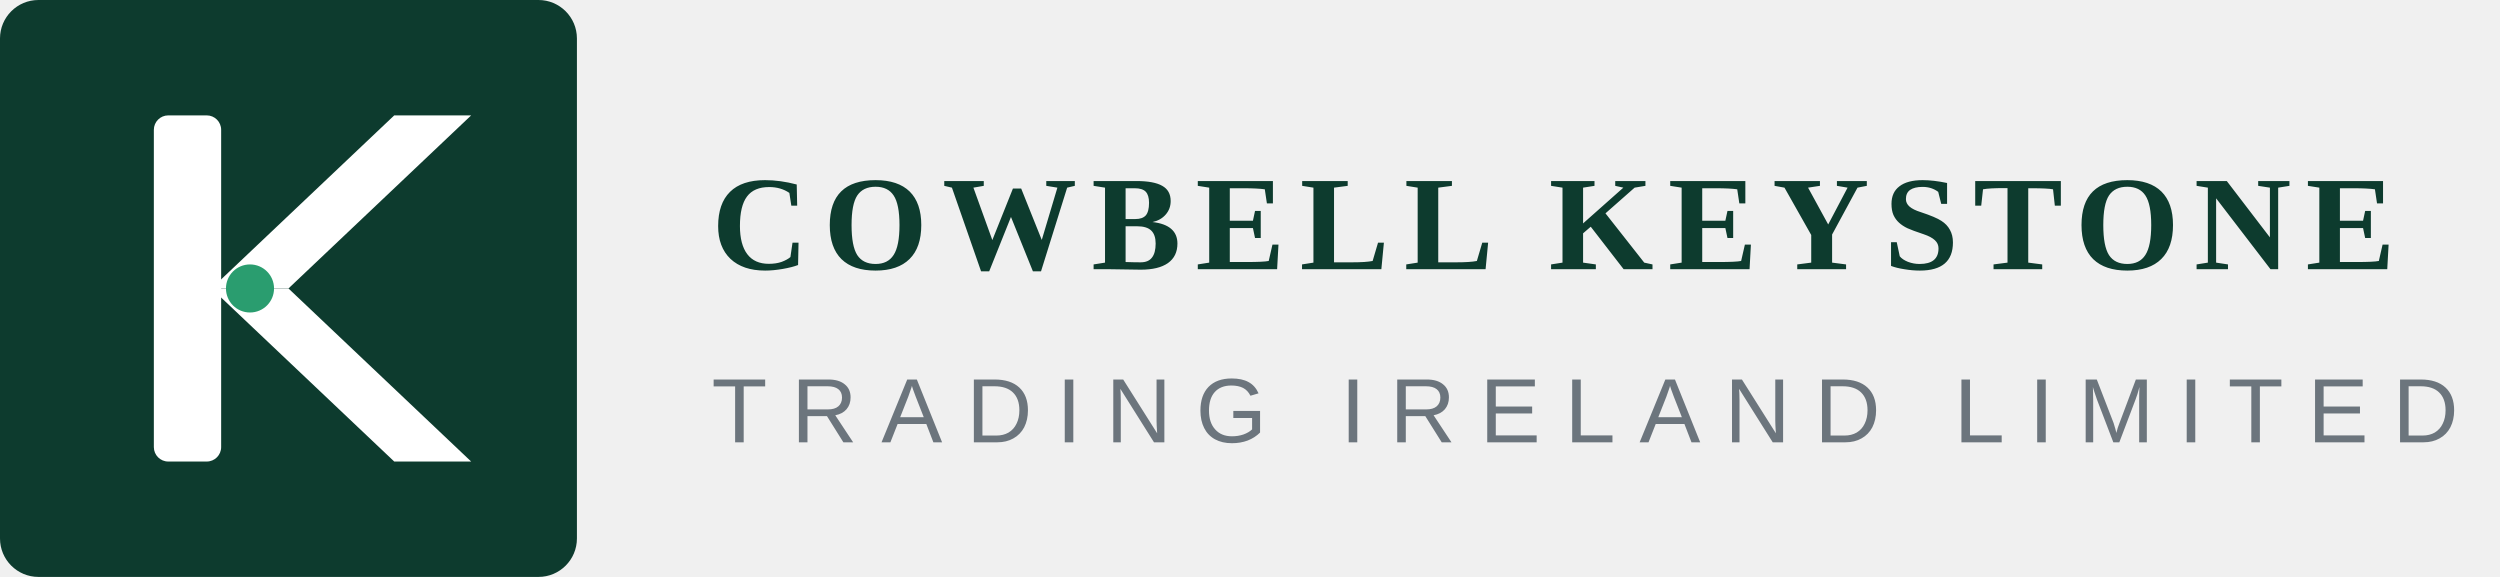
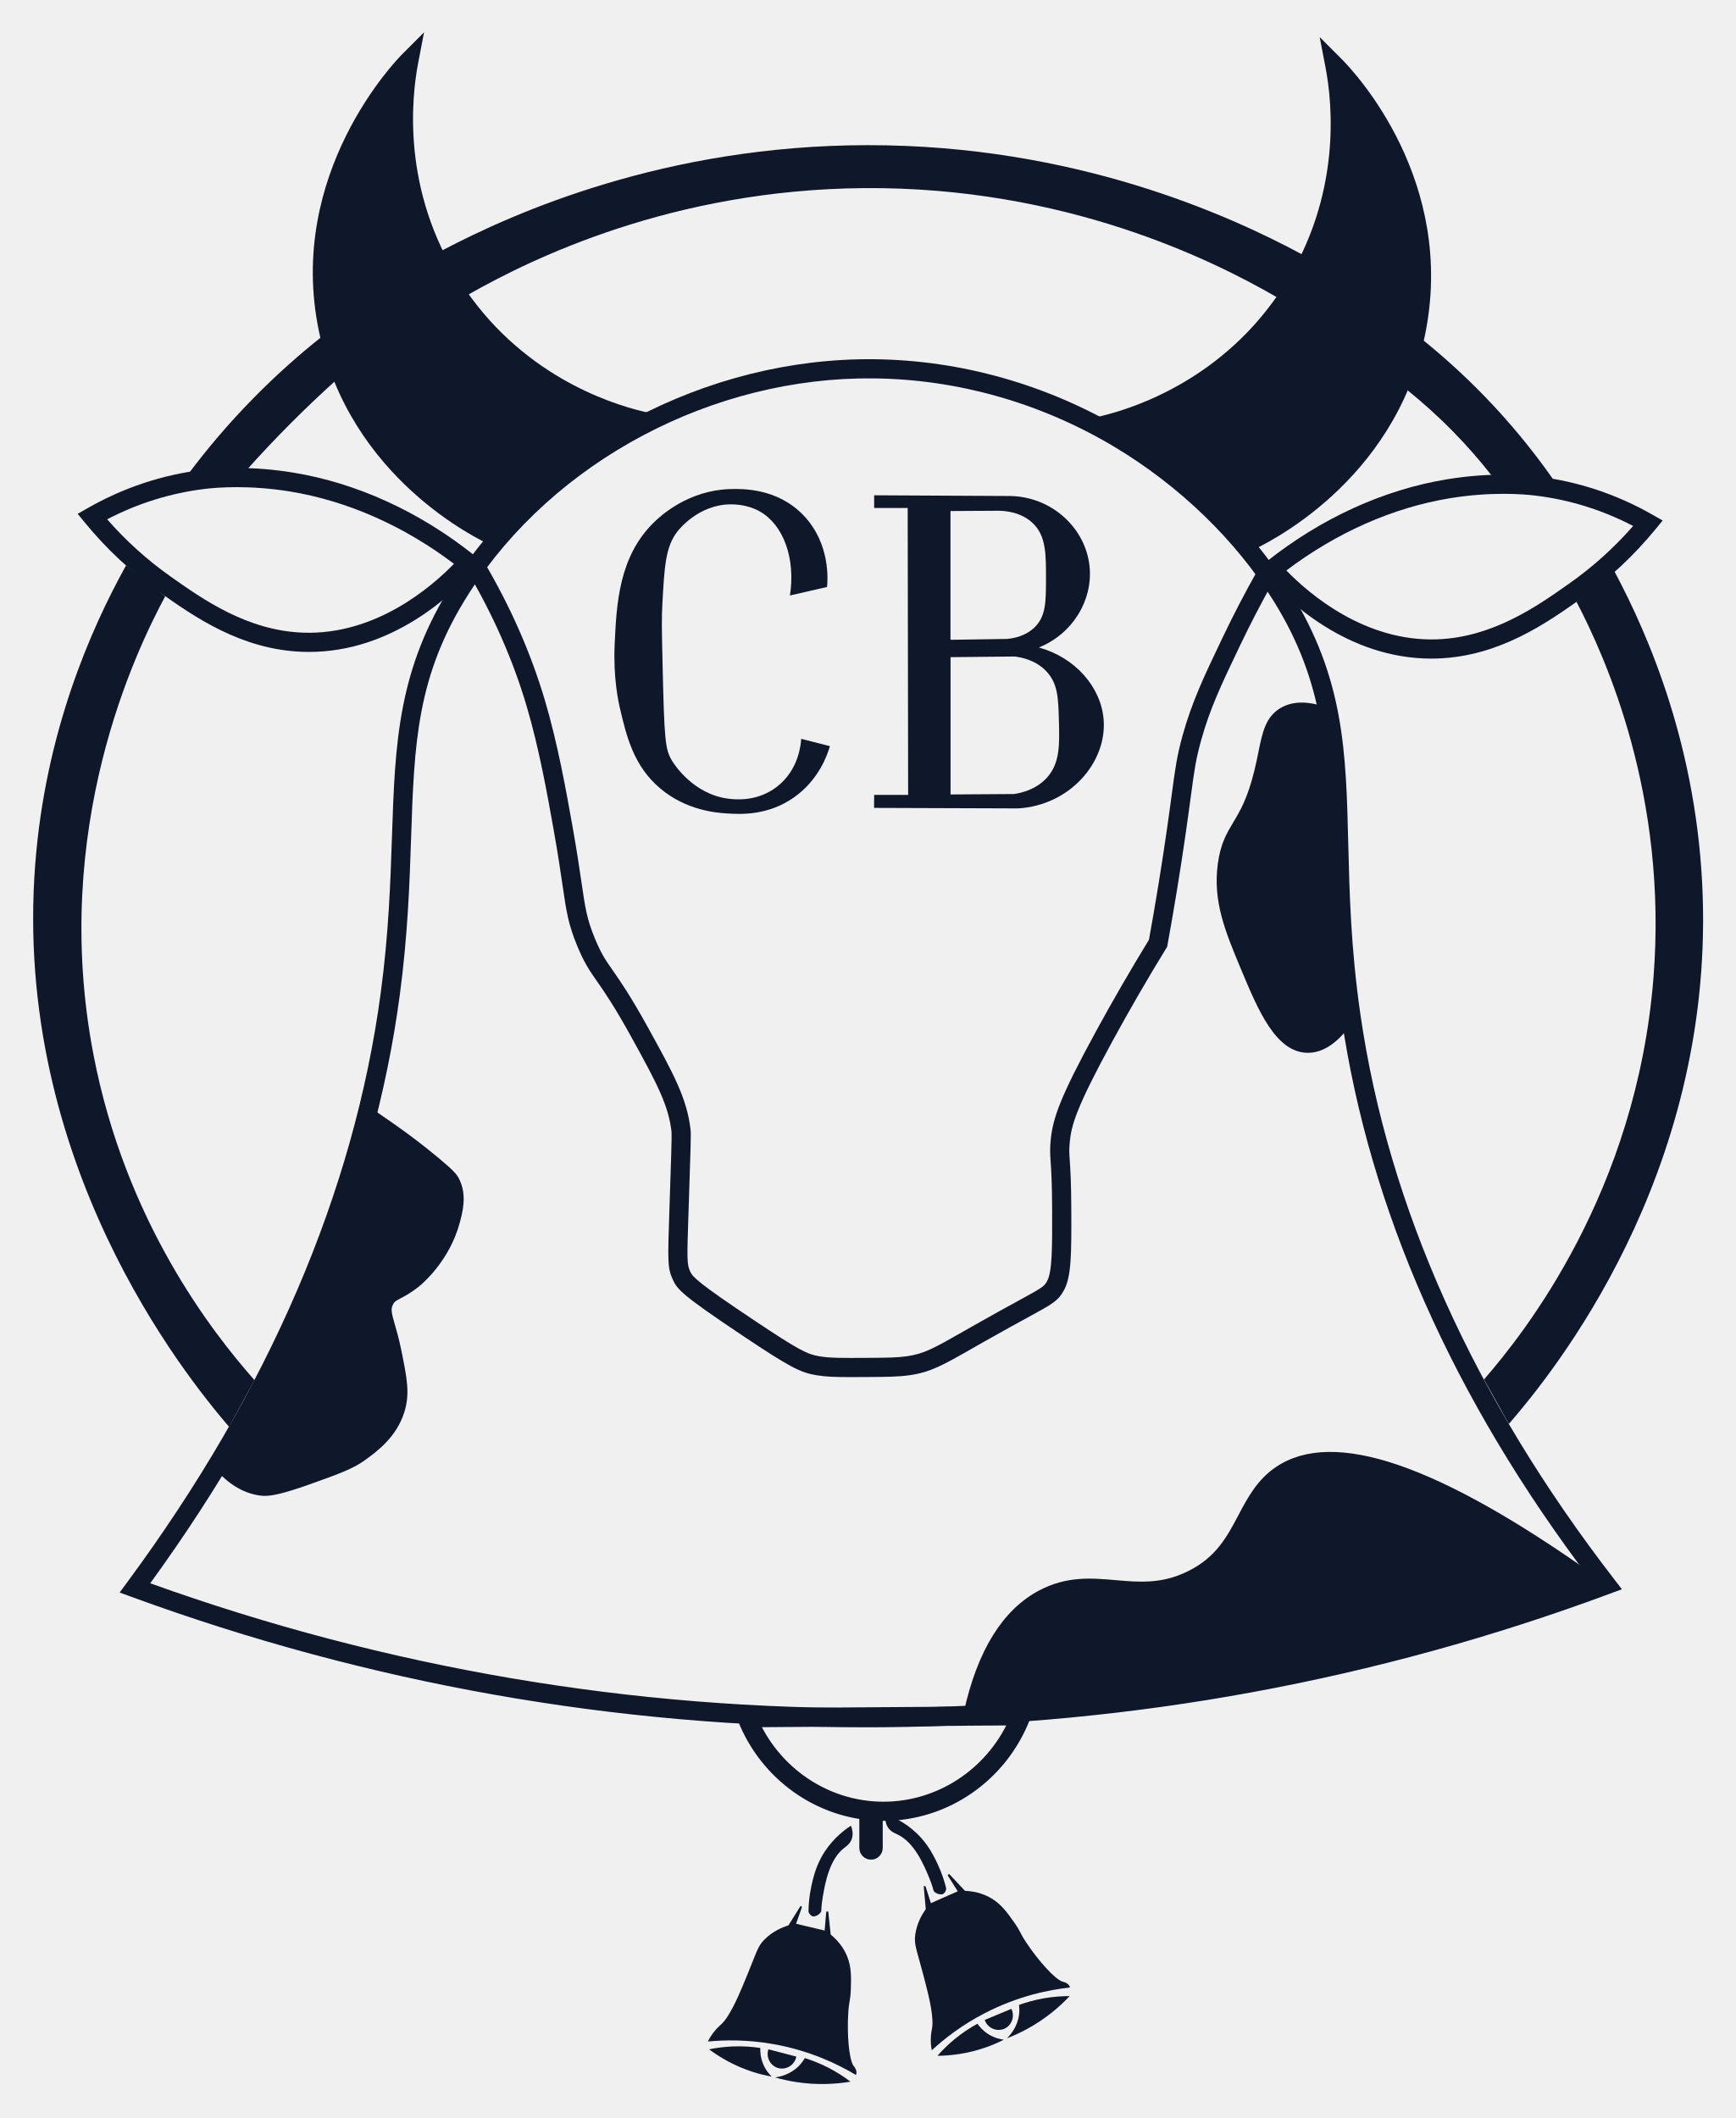
- <svg xmlns="http://www.w3.org/2000/svg" viewBox="0 0 260 60" fill="none" role="img" aria-label="Cowbell Keystone Trading Ireland Limited">
-   <rect width="60" height="60" rx="4" fill="#0D3B2E" />
-   <rect x="16" y="12" width="7" height="36" rx="1.5" fill="white" />
-   <polygon points="22,30 41,12 49,12 30,30" fill="white" />
-   <polygon points="22,30 41,48 49,48 30,30" fill="white" />
-   <circle cx="26" cy="30" r="2.5" fill="#2A9D6F" />
-   <text x="74" y="28" font-family="Georgia, 'Times New Roman', serif" font-size="14" font-weight="700" fill="#0D3B2E" letter-spacing="1.5">COWBELL KEYSTONE</text>
-   <text x="74" y="46" font-family="Arial, Helvetica, sans-serif" font-size="9.5" fill="#6C757D" letter-spacing="2.5">TRADING IRELAND LIMITED</text>
+ <svg xmlns="http://www.w3.org/2000/svg" viewBox="35.75 64.00 543.50 663.25" width="543.50" height="663.25">
+   <g transform="matrix(1 0 0 -1 0 792)">
+     <path transform="matrix(1 0 0 1 82.7881 232.2002)" d="M 0 0 C 73.928 -26.577, 151.166 -39.731, 229.716 -39.077 C 305.449 -38.454, 379.918 -24.993, 451.115 0.935 C 408.019 57.709, 381.753 116.989, 373.023 177.198 C 369.958 198.336, 369.529 215.923, 369.15 231.44 C 368.467 259.453, 367.927 281.58, 351.831 307.511 C 339.976 326.611, 322.126 343.859, 301.572 356.078 C 278.687 369.682, 252.774 377.022, 226.637 377.307 C 176.181 377.894, 126.388 351.461, 99.86 310.062 C 83.398 284.372, 82.682 263.023, 81.691 233.476 C 81.213 219.238, 80.672 203.1, 78.143 184.173 C 69.809 121.799, 43.525 59.857, 0 0 M 224.203 -45.1 C 145.54 -45.1, 68.184 -31.372, -5.817 -4.272 L -9.578 -2.895 L -7.199 0.327 C 37.135 60.362, 63.847 122.484, 72.196 184.968 C 74.686 203.599, 75.222 219.579, 75.694 233.677 C 76.679 263.034, 77.457 286.221, 94.808 313.299 C 122.426 356.398, 174.219 383.876, 226.701 383.307 C 253.896 383.011, 280.845 375.379, 304.638 361.235 C 326.004 348.534, 344.575 330.579, 356.929 310.675 C 373.886 283.357, 374.443 260.511, 375.148 231.586 C 375.523 216.238, 375.948 198.841, 378.961 178.059 C 387.707 117.738, 414.416 58.286, 458.348 1.356 L 460.838 -1.871 L 457.017 -3.289 C 384.01 -30.378, 307.552 -44.437, 229.765 -45.077 C 227.911 -45.093, 226.056 -45.1, 224.203 -45.1" fill="#0F172A" />
+     <path transform="matrix(1 0 0 1 163.7402 708.822)" d="M 0 0 C -2.478 -2.484, -35.128 -36.387, -25.182 -83.948 C -15.798 -128.814, 23.421 -147.245, 27.441 -149.049 C 32.497 -143.426, 38.616 -137.33, 45.923 -131.223 C 55.473 -123.241, 64.727 -117.187, 72.797 -112.619 C 66.212 -111.054, 34.117 -102.701, 13.554 -70.6 C -6.733 -38.929, -1.301 -6.771, 0 0" fill="#0F172A" />
+     <path transform="matrix(1 0 0 1 159.415 699.0425)" d="M 0 0 C -9.423 -12.585, -25.024 -39.586, -17.92 -73.554 C -9.737 -112.68, 22.115 -131.131, 31.047 -135.603 C 36.434 -129.758, 42.238 -124.228, 48.324 -119.142 C 55.005 -113.558, 62.125 -108.425, 69.557 -103.831 C 55.45 -99.296, 31.876 -88.233, 15.353 -62.438 C 0.22 -38.814, -1.188 -14.956, 0 0 M 32.534 -142.902 L 30.537 -142.006 C 25.988 -139.965, -14.183 -120.734, -23.793 -74.783 C -34.155 -25.234, 0.712 10.405, 2.201 11.898 L 9.12 18.833 L 7.271 9.213 C 5.142 -1.868, 2.158 -30.717, 20.405 -59.202 C 38.871 -88.03, 66.705 -97.281, 77.815 -99.92 L 85.248 -101.687 L 78.6 -105.45 C 69.272 -110.73, 60.38 -116.886, 52.172 -123.745 C 45.729 -129.129, 39.615 -135.027, 33.997 -141.275 Z" fill="#0F172A" />
+     <path transform="matrix(1 0 0 1 453.7812 707.3412)" d="M 0 0 C 2.478 -2.484, 35.128 -36.387, 25.182 -83.948 C 15.798 -128.814, -23.421 -147.245, -27.44 -149.049 C -32.826 -142.535, -40.142 -134.85, -49.744 -127.343 C -58.035 -120.861, -65.998 -116.101, -72.797 -112.619 C -66.212 -111.054, -34.117 -102.701, -13.554 -70.6 C 6.733 -38.929, 1.301 -6.771, 0 0" fill="#0F172A" />
+     <path transform="matrix(1 0 0 1 388.8789 593.8369)" d="M 0 0 C 5.93 -3.427, 11.627 -7.271, 17.006 -11.476 C 24.737 -17.52, 31.879 -24.362, 38.264 -31.836 C 47.309 -27.291, 78.991 -8.827, 87.147 30.171 C 94.251 64.138, 78.649 91.14, 69.227 103.725 C 70.414 88.768, 69.006 64.908, 53.875 41.287 C 37.479 15.691, 14.143 4.601, 0 0 M 36.606 -39.218 L 35.149 -37.457 C 28.664 -29.612, 21.316 -22.461, 13.311 -16.202 C 6.284 -10.709, -1.311 -5.858, -9.263 -1.785 L -16.502 1.924 L -8.588 3.804 C 2.522 6.443, 30.356 15.695, 48.822 44.523 C 67.067 73.005, 64.085 101.856, 61.956 112.938 L 60.108 122.559 L 67.026 115.623 C 70.76 111.88, 103.206 77.649, 93.021 28.942 C 83.411 -17.002, 43.239 -36.239, 38.69 -38.282 Z" fill="#0F172A" />
+     <path transform="matrix(1 0 0 1 69.3071 565.3799)" d="M 0 0 C 5.876 -6.721, 12.496 -12.703, 19.717 -17.813 C 29.932 -25.041, 43.842 -34.883, 61.428 -35.499 C 83.982 -36.282, 101.393 -21.342, 108.591 -13.938 C 92.859 -2.038, 75.194 5.769, 57.311 8.699 C 44.495 10.798, 34.402 9.977, 30.658 9.524 C 19.964 8.237, 9.668 5.037, 0 0 M 63.211 -41.53 C 62.55 -41.53, 61.888 -41.518, 61.218 -41.495 C 41.84 -40.816, 27.084 -30.375, 16.31 -22.752 C 7.613 -16.598, -0.205 -9.305, -6.987 -1.032 L -9.238 1.714 L -6.155 3.475 C 5.123 9.916, 17.267 13.956, 29.94 15.481 C 34.906 16.081, 45.193 16.765, 58.281 14.62 C 78.15 11.364, 97.726 2.425, 114.89 -11.23 L 117.366 -13.201 L 115.267 -15.568 C 108.25 -23.481, 89.365 -41.53, 63.211 -41.53" fill="#0F172A" />
+     <path transform="matrix(1 0 0 1 438.5527 549.353)" d="M 0 0 C 7.199 -7.405, 24.612 -22.348, 47.163 -21.561 C 64.749 -20.945, 78.66 -11.103, 88.817 -3.916 C 96.088 1.229, 102.713 7.214, 108.592 13.938 C 98.923 18.974, 88.627 22.174, 77.935 23.462 C 74.19 23.913, 64.096 24.735, 51.281 22.636 C 33.398 19.706, 15.733 11.9, 0 0 M 45.38 -27.592 C 19.227 -27.592, 0.342 -9.544, -6.675 -1.631 L -8.775 0.737 L -6.299 2.707 C 10.867 16.363, 30.442 25.302, 50.311 28.557 C 63.396 30.703, 73.684 30.019, 78.652 29.419 C 91.324 27.893, 103.468 23.854, 114.746 17.412 L 117.83 15.651 L 115.579 12.905 C 108.795 4.631, 100.977 -2.662, 92.34 -8.773 C 81.508 -16.437, 66.751 -26.879, 47.373 -27.557 C 46.705 -27.581, 46.04 -27.592, 45.38 -27.592" fill="#0F172A" />
+     <path transform="matrix(1 0 0 1 302.0376 296.7627)" d="M 0 0 C -4.747 0, -7.739 0.104, -10.666 0.592 C -15.797 1.445, -19.218 3.276, -33.543 12.839 C -52.896 25.759, -54.233 27.509, -55.625 30.554 C -57.285 34.179, -57.215 36.239, -56.675 52.273 L -56.625 53.767 C -56.2 66.395, -55.893 75.519, -56.002 76.709 C -56.906 85.031, -60.538 91.895, -68.667 106.625 C -73.981 116.254, -77.07 120.681, -79.326 123.913 C -81.732 127.362, -83.322 129.64, -85.561 135.075 C -88.359 141.869, -88.913 145.657, -90.127 153.958 C -90.757 158.265, -91.541 163.624, -92.911 171.326 C -94.834 182.138, -97.467 196.94, -101.451 210.351 C -105.693 224.627, -111.905 238.732, -119.915 252.274 L -114.75 255.329 C -106.491 241.365, -100.081 226.807, -95.699 212.06 C -91.619 198.324, -88.952 183.329, -87.004 172.38 C -85.617 164.583, -84.826 159.174, -84.19 154.827 C -83.016 146.794, -82.529 143.469, -80.013 137.36 C -78.025 132.534, -76.663 130.581, -74.405 127.346 C -72.074 124.005, -68.88 119.429, -63.414 109.524 C -55.479 95.146, -51.109 87.228, -50.036 77.35 C -49.884 75.948, -50.058 70.519, -50.627 53.565 L -50.678 52.071 C -51.193 36.803, -51.211 35.325, -50.169 33.051 C -49.392 31.351, -47.661 29.478, -30.212 17.829 C -15.991 8.336, -13.478 7.142, -9.681 6.51 C -6.333 5.953, -2.535 5.977, 5.024 6.022 C 11.35 6.062, 14.509 6.082, 17.629 6.521 C 23.095 7.291, 26.171 9.046, 35.302 14.255 C 36.417 14.892, 37.618 15.576, 38.917 16.312 C 45.034 19.781, 49.45 22.193, 52.674 23.954 C 60.219 28.075, 60.633 28.356, 61.552 29.979 C 63.234 32.951, 63.209 40.663, 63.173 52.336 C 63.147 60.927, 62.879 64.859, 62.704 67.462 C 62.538 69.898, 62.438 71.37, 62.726 74.263 C 63.401 81.042, 65.591 87.532, 76.788 108.069 C 82.058 117.738, 87.676 127.454, 93.494 136.957 C 95.532 148.203, 97.376 159.507, 98.978 170.562 C 99.707 175.594, 100.227 179.478, 100.653 182.656 C 101.745 190.795, 102.242 194.51, 104.039 200.986 C 106.946 211.466, 110.88 219.709, 115.863 230.145 L 116.523 231.528 C 119.888 238.583, 123.519 245.577, 127.316 252.314 L 132.542 249.369 C 128.813 242.749, 125.246 235.878, 121.939 228.945 L 121.278 227.56 C 116.232 216.992, 112.586 209.356, 109.82 199.382 C 108.134 193.304, 107.685 189.954, 106.6 181.859 C 106.171 178.665, 105.648 174.76, 104.916 169.702 C 103.278 158.395, 101.387 146.831, 99.296 135.332 L 99.197 134.779 L 98.903 134.3 C 93.034 124.731, 87.366 114.939, 82.055 105.197 C 70.449 83.908, 69.198 78.7, 68.697 73.668 C 68.458 71.274, 68.531 70.207, 68.689 67.868 C 68.872 65.188, 69.146 61.14, 69.173 52.355 C 69.217 38.39, 69.239 31.38, 66.774 27.023 C 64.967 23.832, 63.53 23.047, 55.55 18.688 C 52.343 16.937, 47.952 14.538, 41.876 11.094 C 40.583 10.359, 39.386 9.678, 38.275 9.043 C 28.935 3.715, 25.07 1.51, 18.465 0.58 C 14.949 0.085, 11.449 0.062, 5.095 0.022 C 3.185 0.011, 1.504 0, 0 0" fill="#0F172A" />
+     <path transform="matrix(1 0 0 1 274.3291 187.1338)" d="M 0 0 C 7.195 -13.743, 21.101 -22.744, 36.536 -23.308 C 53.319 -23.922, 68.883 -14.483, 76.515 0.547 Z M 38.081 -29.336 C 37.493 -29.336, 36.907 -29.325, 36.317 -29.304 C 17.033 -28.6, -0.147 -16.371, -7.45 1.851 L -9.087 5.936 L 85.535 6.611 L 83.944 2.498 C 76.514 -16.724, 58.229 -29.336, 38.081 -29.336" fill="#0F172A" />
+     <path transform="matrix(1 0 0 1 452.0495 502.9144)" d="M 0 0 C -4.085 1.719, -9.659 3.267, -13.836 0.764 C -18.421 -1.982, -18.37 -7.841, -20.607 -16.966 C -24.967 -34.759, -30.426 -33.969, -31.999 -45.909 C -33.444 -56.87, -29.882 -65.406, -24.961 -77.197 C -20.067 -88.921, -14.833 -101.462, -6.874 -101.606 C -0.65 -101.719, 4.326 -94.199, 6.388 -90.654" fill="#0F172A" />
+     <path transform="matrix(1 0 0 1 445.3184 398.3071)" d="M 0 0 C -0.065 0, -0.131 0.001, -0.197 0.002 C -10.115 0.182, -15.647 13.435, -20.997 26.252 C -25.912 38.029, -29.793 47.328, -28.243 59.09 C -27.398 65.496, -25.447 68.751, -23.381 72.198 C -21.294 75.681, -18.929 79.628, -16.79 88.354 C -16.276 90.448, -15.877 92.415, -15.524 94.149 C -14.273 100.305, -13.286 105.166, -8.647 107.945 C -4.491 110.435, 1.075 110.243, 7.895 107.373 L 5.568 101.842 C 0.676 103.9, -3.172 104.23, -5.563 102.798 C -7.832 101.439, -8.488 98.644, -9.645 92.955 C -10.009 91.165, -10.421 89.136, -10.962 86.926 C -13.316 77.32, -16.044 72.77, -18.234 69.114 C -20.195 65.842, -21.612 63.478, -22.294 58.306 C -23.633 48.147, -20.382 40.358, -15.462 28.567 C -11.284 18.56, -6.088 6.109, -0.088 6.001 C 3.086 5.958, 6.994 9.389, 10.526 15.461 L 15.713 12.444 C 12.401 6.751, 6.997 0.001, 0 0" fill="#0F172A" />
+     <path transform="matrix(1 0 0 1 340.5031 191.2927)" d="M 0 0 C 4.885 22.218, 13.881 31.66, 21.968 35.965 C 37.872 44.429, 50.761 33.291, 68.415 41.917 C 85.831 50.426, 84.416 66.704, 96.492 74.842 C 109.125 83.356, 135.145 82.032, 193.531 40.431 C 169.456 33.299, 143.832 26.525, 116.725 20.401 C 75.321 11.047, 36.209 4.51, 0 0" fill="#0F172A" />
+     <path transform="matrix(1 0 0 1 376.8525 227.6582)" d="M 0 0 C -4.309 0, -8.48 -0.658, -12.972 -3.049 C -21.922 -7.812, -28.453 -17.827, -32.415 -32.844 C 5.14 -28.027, 42.84 -21.369, 79.715 -13.039 C 103.325 -7.704, 127.062 -1.579, 150.368 5.192 C 106.504 35.677, 76.728 46.036, 61.819 35.989 C 57.167 32.854, 54.771 28.322, 51.997 23.074 C 48.28 16.045, 44.068 8.076, 33.383 2.855 C 23.738 -1.856, 15.246 -1.114, 7.75 -0.458 C 5.062 -0.223, 2.508 0, 0 0 M -40.191 -39.867 L -39.279 -35.721 C -35.071 -16.582, -27.168 -3.808, -15.79 2.248 C -7.116 6.864, 0.708 6.181, 8.273 5.519 C 15.639 4.875, 22.601 4.267, 30.749 8.246 C 39.678 12.609, 43.085 19.055, 46.693 25.879 C 49.58 31.341, 52.566 36.989, 58.466 40.965 C 76.485 53.104, 109.342 41.835, 158.923 6.509 L 163.936 2.938 L 158.034 1.189 C 132.696 -6.316, 106.791 -13.072, 81.037 -18.891 C 42.562 -27.583, 3.191 -34.464, -35.979 -39.342 Z" fill="#0F172A" />
+     <path transform="matrix(1 0 0 1 151.6183 377.5811)" d="M 0 0 C 3.509 -2.376, 6.411 -4.433, 8.55 -5.975 C 10.393 -7.304, 14.633 -10.39, 19.714 -14.649 C 24.238 -18.441, 24.785 -19.271, 25.176 -20.031 C 27.203 -23.977, 26.125 -28.229, 25.178 -31.758 C 22.259 -42.632, 14.524 -49.206, 13.77 -49.83 C 8.433 -54.246, 5.996 -53.504, 4.407 -56.944 C 2.626 -60.804, 4.914 -63.427, 6.863 -73.042 C 8.549 -81.363, 9.445 -85.779, 7.907 -90.793 C 5.753 -97.819, 0.08 -101.919, -3.418 -104.447 C -6.85 -106.928, -11.302 -108.511, -20.205 -111.676 C -30.217 -115.236, -32.576 -115.154, -34.194 -114.919 C -40.156 -114.053, -44.238 -109.91, -46.222 -107.519 C -35.773 -93.425, -23.486 -73.833, -13.664 -48.749 C -6.561 -30.61, -2.443 -13.933, 0 0" fill="#0F172A" />
+     <path transform="matrix(1 0 0 1 109.269 270.2686)" d="M 0 0 C 2.097 -2.074, 4.997 -4.116, 8.587 -4.638 C 9.471 -4.768, 11.305 -5.033, 21.14 -1.536 C 29.761 1.528, 34.088 3.066, 37.174 5.297 C 40.501 7.702, 45.529 11.337, 47.388 17.399 C 48.703 21.686, 47.89 25.692, 46.272 33.675 C 45.62 36.89, 44.923 39.314, 44.363 41.264 C 43.224 45.228, 42.401 48.091, 44.033 51.626 C 45.349 54.476, 47.215 55.464, 49.19 56.511 C 50.555 57.233, 52.102 58.052, 54.207 59.795 C 54.995 60.446, 61.974 66.44, 64.629 76.332 C 65.631 80.062, 66.283 83.134, 64.856 85.91 C 64.722 86.172, 64.408 86.783, 60.136 90.364 C 54.91 94.744, 50.57 97.876, 49.144 98.905 C 47.603 100.017, 46.037 101.126, 44.46 102.224 C 41.495 86.948, 37.136 71.914, 31.479 57.47 C 23.501 37.096, 12.916 17.773, 0 0 M 9.389 -10.702 C 8.75 -10.702, 8.221 -10.647, 7.724 -10.575 C 2.598 -9.83, -2.21 -6.907, -6.181 -2.122 L -7.684 -0.311 L -6.283 1.581 C 6.983 19.474, 17.808 39.014, 25.892 59.657 C 31.967 75.17, 36.509 91.378, 39.394 107.831 L 40.194 112.395 L 44.031 109.797 C 46.932 107.832, 49.833 105.805, 52.654 103.771 C 54.125 102.71, 58.598 99.482, 63.991 94.962 C 68.469 91.208, 69.487 90.027, 70.194 88.651 C 72.792 83.595, 71.367 78.288, 70.424 74.776 C 67.287 63.088, 58.97 55.947, 58.031 55.172 C 55.453 53.037, 53.457 51.98, 51.999 51.208 C 50.306 50.312, 49.932 50.088, 49.48 49.11 C 48.814 47.667, 49.085 46.555, 50.13 42.921 C 50.719 40.87, 51.453 38.317, 52.153 34.866 C 53.915 26.173, 54.886 21.384, 53.125 15.64 C 50.675 7.653, 44.424 3.135, 40.69 0.435 C 36.907 -2.299, 32.31 -3.934, 23.149 -7.19 C 15.108 -10.049, 11.592 -10.702, 9.389 -10.702" fill="#0F172A" />
+     <path transform="matrix(1 0 0 1 283.1094 541.5244)" d="M 0 0 L 11.615 2.663 C 11.803 4.501, 12.794 16.101, 4.314 25.025 C -3.99 33.763, -15.193 33.426, -18.781 33.318 C -31.74 32.928, -40.328 25.122, -42.605 22.891 C -53.599 12.123, -54.295 -2.661, -54.882 -15.154 C -55.38 -25.744, -53.707 -33.306, -53.228 -35.348 C -51.211 -43.95, -48.988 -53.433, -40.51 -60.515 C -32.396 -67.293, -23.154 -68.028, -19.931 -68.24 C -15.814 -68.51, -7.101 -69.082, 1.176 -63.29 C 9.037 -57.788, 11.726 -49.889, 12.515 -47.186 L 3.514 -44.881 C 3.457 -46.139, 2.945 -54.491, -4.108 -59.918 C -10.432 -64.784, -17.541 -63.857, -19.382 -63.617 C -30.374 -62.183, -36.307 -52.764, -36.883 -51.818 C -39.09 -48.188, -39.333 -45.589, -39.896 -21.099 C -40.153 -9.894, -40.18 -7.062, -39.947 -2.677 C -39.314 9.229, -38.923 15.279, -35.255 20.025 C -34.671 20.78, -28.551 28.438, -18.678 28.538 C -17.562 28.549, -13.41 28.545, -9.481 26.34 C -2.007 22.146, 1.785 11.6, 0 0" fill="#0F172A" />
+     <path d="M 309.475 572.902 L 309.475 568.928 L 319.976 568.928 L 320.121 479.085 L 309.475 479.085 L 309.458 475.007 L 354.565 474.849 C 370.83 475.824, 382.365 489.319, 381.337 502.625 C 380.547 512.851, 372.401 522.136, 361.042 525.237 C 371.548 529.454, 377.99 539.932, 376.934 550.564 C 375.736 562.624, 365.134 572.424, 352.156 572.674 Z M 333.376 567.971 L 333.376 527.653 C 339.25 527.74, 345.124 527.828, 350.998 527.915 C 353.041 528.087, 356.978 528.737, 359.902 531.739 C 363.249 535.173, 363.263 539.63, 363.285 546.303 C 363.311 554.539, 363.329 560.203, 359.113 564.202 C 355.48 567.649, 350.619 568.039, 348.326 568.059 C 343.342 568.029, 338.359 568, 333.376 567.971 M 333.396 522.208 L 333.396 479.216 L 353.264 479.353 C 355.658 479.705, 360.199 480.758, 363.559 484.457 C 367.69 489.004, 367.532 494.792, 367.324 502.425 C 367.136 509.304, 367.013 513.823, 363.567 517.6 C 360.253 521.232, 355.725 522.14, 353.501 522.415 C 346.8 522.346, 340.098 522.277, 333.396 522.208" fill="#0F172A" fill-rule="evenodd" />
+     <path transform="matrix(1 0 0 1 75.2177 550.9355)" d="M 0 0 C -11.191 -20.202, -25.287 -52.398, -28.445 -93.668 C -35.56 -186.659, 18.386 -253.524, 32.251 -269.739 C 34.909 -264.868, 37.567 -259.998, 40.225 -255.127 C 26.615 -239.736, -0.246 -205.06, -10.21 -153.143 C -23.839 -82.138, 3.266 -26.449, 12.272 -9.642 C 8.181 -6.428, 4.091 -3.214, 0 0" fill="#0F172A" />
+     <path transform="matrix(1 0 0 1 94.9089 579.8284)" d="M 0 0 L 18.108 1.028 C 22.32 5.744, 26.868 10.591, 31.77 15.512 C 36.569 20.33, 41.298 24.808, 45.903 28.962 L 41.476 42.643 C 34.818 37.35, 27.623 31.038, 20.285 23.577 C 12.213 15.37, 5.511 7.342, 0 0" fill="#0F172A" />
+     <path transform="matrix(1 0 0 1 174.3223 649.6384)" d="M 0 0 C -0.133 -0.219, -2.667 -4.551, -0.338 -8.993 C 1.288 -12.091, 4.619 -13.982, 8.187 -13.833 C 28.121 -2.5, 72.148 18.98, 131.941 19.454 C 194.964 19.953, 241.227 -3.158, 261.113 -14.627 C 265.163 -15.145, 268.961 -12.952, 270.321 -9.488 C 271.392 -6.757, 270.818 -3.571, 268.887 -1.163 C 246.274 10.962, 197.913 32.995, 132.95 32.905 C 69.836 32.818, 22.645 11.892, 0 0" fill="#0F172A" />
+     <path transform="matrix(1 0 0 1 481.433 621.4346)" d="M 0 0 C -1.107 -1.867, -2.368 -4.388, -3.339 -7.515 C -4.327 -10.697, -4.712 -13.535, -4.851 -15.724 C -0.422 -19.292, 4.345 -23.511, 9.21 -28.461 C 13.839 -33.172, 17.805 -37.778, 21.179 -42.071 C 22.511 -43.078, 25.449 -45.011, 29.673 -45.546 C 35.065 -46.229, 39.164 -44.206, 40.58 -43.423 C 35.715 -36.489, 29.753 -28.87, 22.508 -21.042 C 14.693 -12.599, 6.99 -5.647, 0 0" fill="#0F172A" />
+     <path transform="matrix(1 0 0 1 529.389 539.5779)" d="M 0 0 C 9.258 -17.768, 28.611 -60.798, 24.123 -117.68 C 18.829 -184.764, -16.305 -229.004, -28.954 -243.556 C -26.359 -248.197, -23.763 -252.838, -21.167 -257.479 C -7.198 -241.353, 42.535 -180.026, 39.529 -91.954 C 37.968 -46.241, 22.8 -10.912, 11.887 9.505 C 7.924 6.337, 3.962 3.168, 0 0" fill="#0F172A" />
+     <path transform="matrix(1 0 0 1 308.4966 149.1492)" d="M 0 0 L 0 0 C -0.09 0, -0.162 0.073, -0.162 0.162 L -0.162 10.876 C -0.162 10.966, -0.09 11.039, 0 11.039 C 0.09 11.039, 0.162 10.966, 0.162 10.876 L 0.162 0.162 C 0.162 0.073, 0.09 0, 0 0" fill="#0F172A" />
+     <path transform="matrix(1 0 0 1 308.4971 145.6494)" d="M 0 0 C -2.02 0, -3.663 1.643, -3.663 3.662 L -3.663 14.376 C -3.663 16.396, -2.02 18.039, 0 18.039 C 2.02 18.039, 3.662 16.396, 3.662 14.376 L 3.662 3.662 C 3.662 1.643, 2.02 0, 0 0" fill="#0F172A" />
+     <path transform="matrix(1 0 0 1 302.2139 156.2989)" d="M 0 0 C -2.923 -1.922, -6.678 -5.089, -9.311 -9.975 C -11.202 -13.485, -11.93 -16.798, -12.367 -18.782 C -13.079 -22.023, -13.276 -24.829, -13.305 -26.901 C -13.254 -27.099, -13.108 -27.554, -12.689 -27.948 C -12.371 -28.247, -12.035 -28.378, -11.845 -28.437 C -11.566 -28.425, -11.116 -28.369, -10.629 -28.129 C -9.847 -27.743, -9.452 -27.122, -9.306 -26.861 C -9.233 -24.954, -9.017 -23.396, -8.831 -22.316 C -8.112 -18.157, -6.795 -10.528, -2.071 -6.939 C -1.473 -6.484, -0.327 -5.72, 0.218 -4.253 C 0.809 -2.664, 0.396 -1.05, 0 0" fill="#0F172A" />
+     <path transform="matrix(1 0 0 1 313.072 159.918)" d="M 0 0 C 3.278 -1.223, 7.644 -3.474, 11.299 -7.65 C 13.925 -10.65, 15.373 -13.717, 16.24 -15.555 C 17.657 -18.555, 18.474 -21.247, 18.964 -23.261 C 18.958 -23.465, 18.918 -23.941, 18.596 -24.419 C 18.353 -24.781, 18.055 -24.984, 17.883 -25.083 C 17.608 -25.134, 17.157 -25.179, 16.629 -25.054 C 15.78 -24.852, 15.257 -24.335, 15.057 -24.113 C 14.56 -22.269, 14.003 -20.799, 13.58 -19.787 C 11.954 -15.893, 8.97 -8.749, 3.565 -6.303 C 2.881 -5.993, 1.593 -5.503, 0.735 -4.195 C -0.195 -2.777, -0.153 -1.111, 0 0" fill="#0F172A" />
+     <path transform="matrix(1 0 0 1 286.4595 131.2014)" d="M 0 0 L 0.421 -0.383 L -1.427 -5.626 L 7.509 -7.742 L 8.021 -1.837 L 8.643 -1.764 L 9.406 -8.991 C 12.49 -11.538, 13.879 -14.199, 14.525 -15.76 C 15.915 -19.121, 15.842 -22.196, 15.709 -26.162 C 15.586 -29.824, 15.187 -29.4, 14.919 -33.447 C 14.469 -40.236, 15.138 -48.295, 16.609 -50.174 C 16.778 -50.391, 17.68 -51.448, 17.447 -52.572 C 17.407 -52.764, 17.343 -52.91, 17.313 -52.975 C 11.738 -49.647, 2.86 -45.291, -8.791 -43.269 C -16.795 -41.879, -23.775 -41.995, -29.057 -42.501 C -28.747 -41.871, -28.198 -40.853, -27.338 -39.726 C -26.243 -38.29, -25.203 -37.408, -24.965 -37.199 C -22.366 -34.919, -19.683 -28.738, -18.159 -25.122 C -13.617 -14.351, -13.69 -12.912, -11.277 -10.511 C -8.696 -7.942, -5.748 -6.739, -3.832 -6.139 C -2.555 -4.093, -1.277 -2.046, 0 0" fill="#0F172A" />
+     <path transform="matrix(1 0 0 1 257.7873 86.2494)" d="M 0 0 C 2.089 0.432, 4.567 0.793, 7.364 0.907 C 10.704 1.045, 13.642 0.797, 16.044 0.434 C 16 -0.578, 16.054 -2.317, 16.809 -4.293 C 17.621 -6.419, 18.862 -7.816, 19.602 -8.537 C 17.808 -8.214, 15.874 -7.758, 13.841 -7.114 C 7.916 -5.237, 3.304 -2.453, 0 0" fill="#0F172A" />
+     <path transform="matrix(1 0 0 1 302.0596 76.1273)" d="M 0 0 C -1.852 1.416, -4.191 2.981, -7.029 4.428 C -9.69 5.785, -12.172 6.723, -14.298 7.381 C -14.744 6.601, -15.362 5.717, -16.221 4.86 C -18.901 2.187, -22.17 1.531, -23.624 1.336 C -22.738 1.083, -21.703 0.811, -20.54 0.55 C -19.463 0.309, -18.338 0.092, -17.167 -0.093 C -10.343 -1.168, -4.436 -0.743, 0 0" fill="#0F172A" />
+     <path transform="matrix(1 0 0 1 276.3663 86.2569)" d="M 0 0 L 8.74 -2.28 C 8.257 -4.882, 5.635 -6.534, 3.139 -5.887 C 0.638 -5.239, -0.851 -2.512, 0 0" fill="#0F172A" />
+     <path transform="matrix(1 0 0 1 324.9858 137.3728)" d="M 0 0 L 0.567 -0.051 L 2.262 -5.345 L 10.661 -1.632 L 7.501 3.382 L 7.952 3.817 L 12.927 -1.481 C 16.923 -1.647, 19.639 -2.927, 21.096 -3.781 C 24.235 -5.62, 26.035 -8.113, 28.325 -11.354 C 30.44 -14.346, 29.866 -14.25, 32.097 -17.636 C 35.841 -23.317, 41.244 -29.335, 43.551 -29.944 C 43.817 -30.014, 45.175 -30.311, 45.668 -31.347 C 45.752 -31.525, 45.79 -31.68, 45.805 -31.75 C 39.351 -32.466, 29.645 -34.36, 19.14 -39.788 C 11.922 -43.518, 6.431 -47.828, 2.528 -51.422 C 2.394 -50.733, 2.217 -49.59, 2.22 -48.172 C 2.225 -46.367, 2.522 -45.036, 2.585 -44.725 C 3.278 -41.338, 1.681 -34.792, 0.711 -30.99 C -2.179 -19.662, -3.107 -18.56, -2.635 -15.189 C -2.13 -11.583, -0.508 -8.843, 0.656 -7.207 C 0.438 -4.805, 0.219 -2.402, 0 0" fill="#0F172A" />
+     <path transform="matrix(1 0 0 1 329.3013 84.2301)" d="M 0 0 C 1.403 1.607, 3.16 3.391, 5.319 5.172 C 7.898 7.3, 10.389 8.878, 12.522 10.04 C 13.098 9.208, 14.192 7.855, 15.987 6.736 C 17.92 5.533, 19.752 5.169, 20.778 5.042 C 19.153 4.215, 17.336 3.41, 15.327 2.695 C 9.472 0.61, 4.115 0.041, 0 0" fill="#0F172A" />
+     <path transform="matrix(1 0 0 1 370.6938 102.9157)" d="M 0 0 C -2.331 0.009, -5.14 -0.157, -8.276 -0.719 C -11.217 -1.245, -13.761 -1.998, -15.853 -2.758 C -15.736 -3.649, -15.695 -4.727, -15.862 -5.929 C -16.382 -9.678, -18.591 -12.176, -19.631 -13.209 C -18.772 -12.877, -17.783 -12.468, -16.699 -11.973 C -15.695 -11.514, -14.667 -11.007, -13.623 -10.447 C -7.536 -7.18, -3.086 -3.273, 0 0" fill="#0F172A" />
+     <path transform="matrix(1 0 0 1 344.1006 95.4621)" d="M 0 0 L 8.342 3.464 C 9.529 1.099, 8.438 -1.801, 6.059 -2.794 C 3.674 -3.789, 0.84 -2.516, 0 0" fill="#0F172A" />
+   </g>
</svg>
